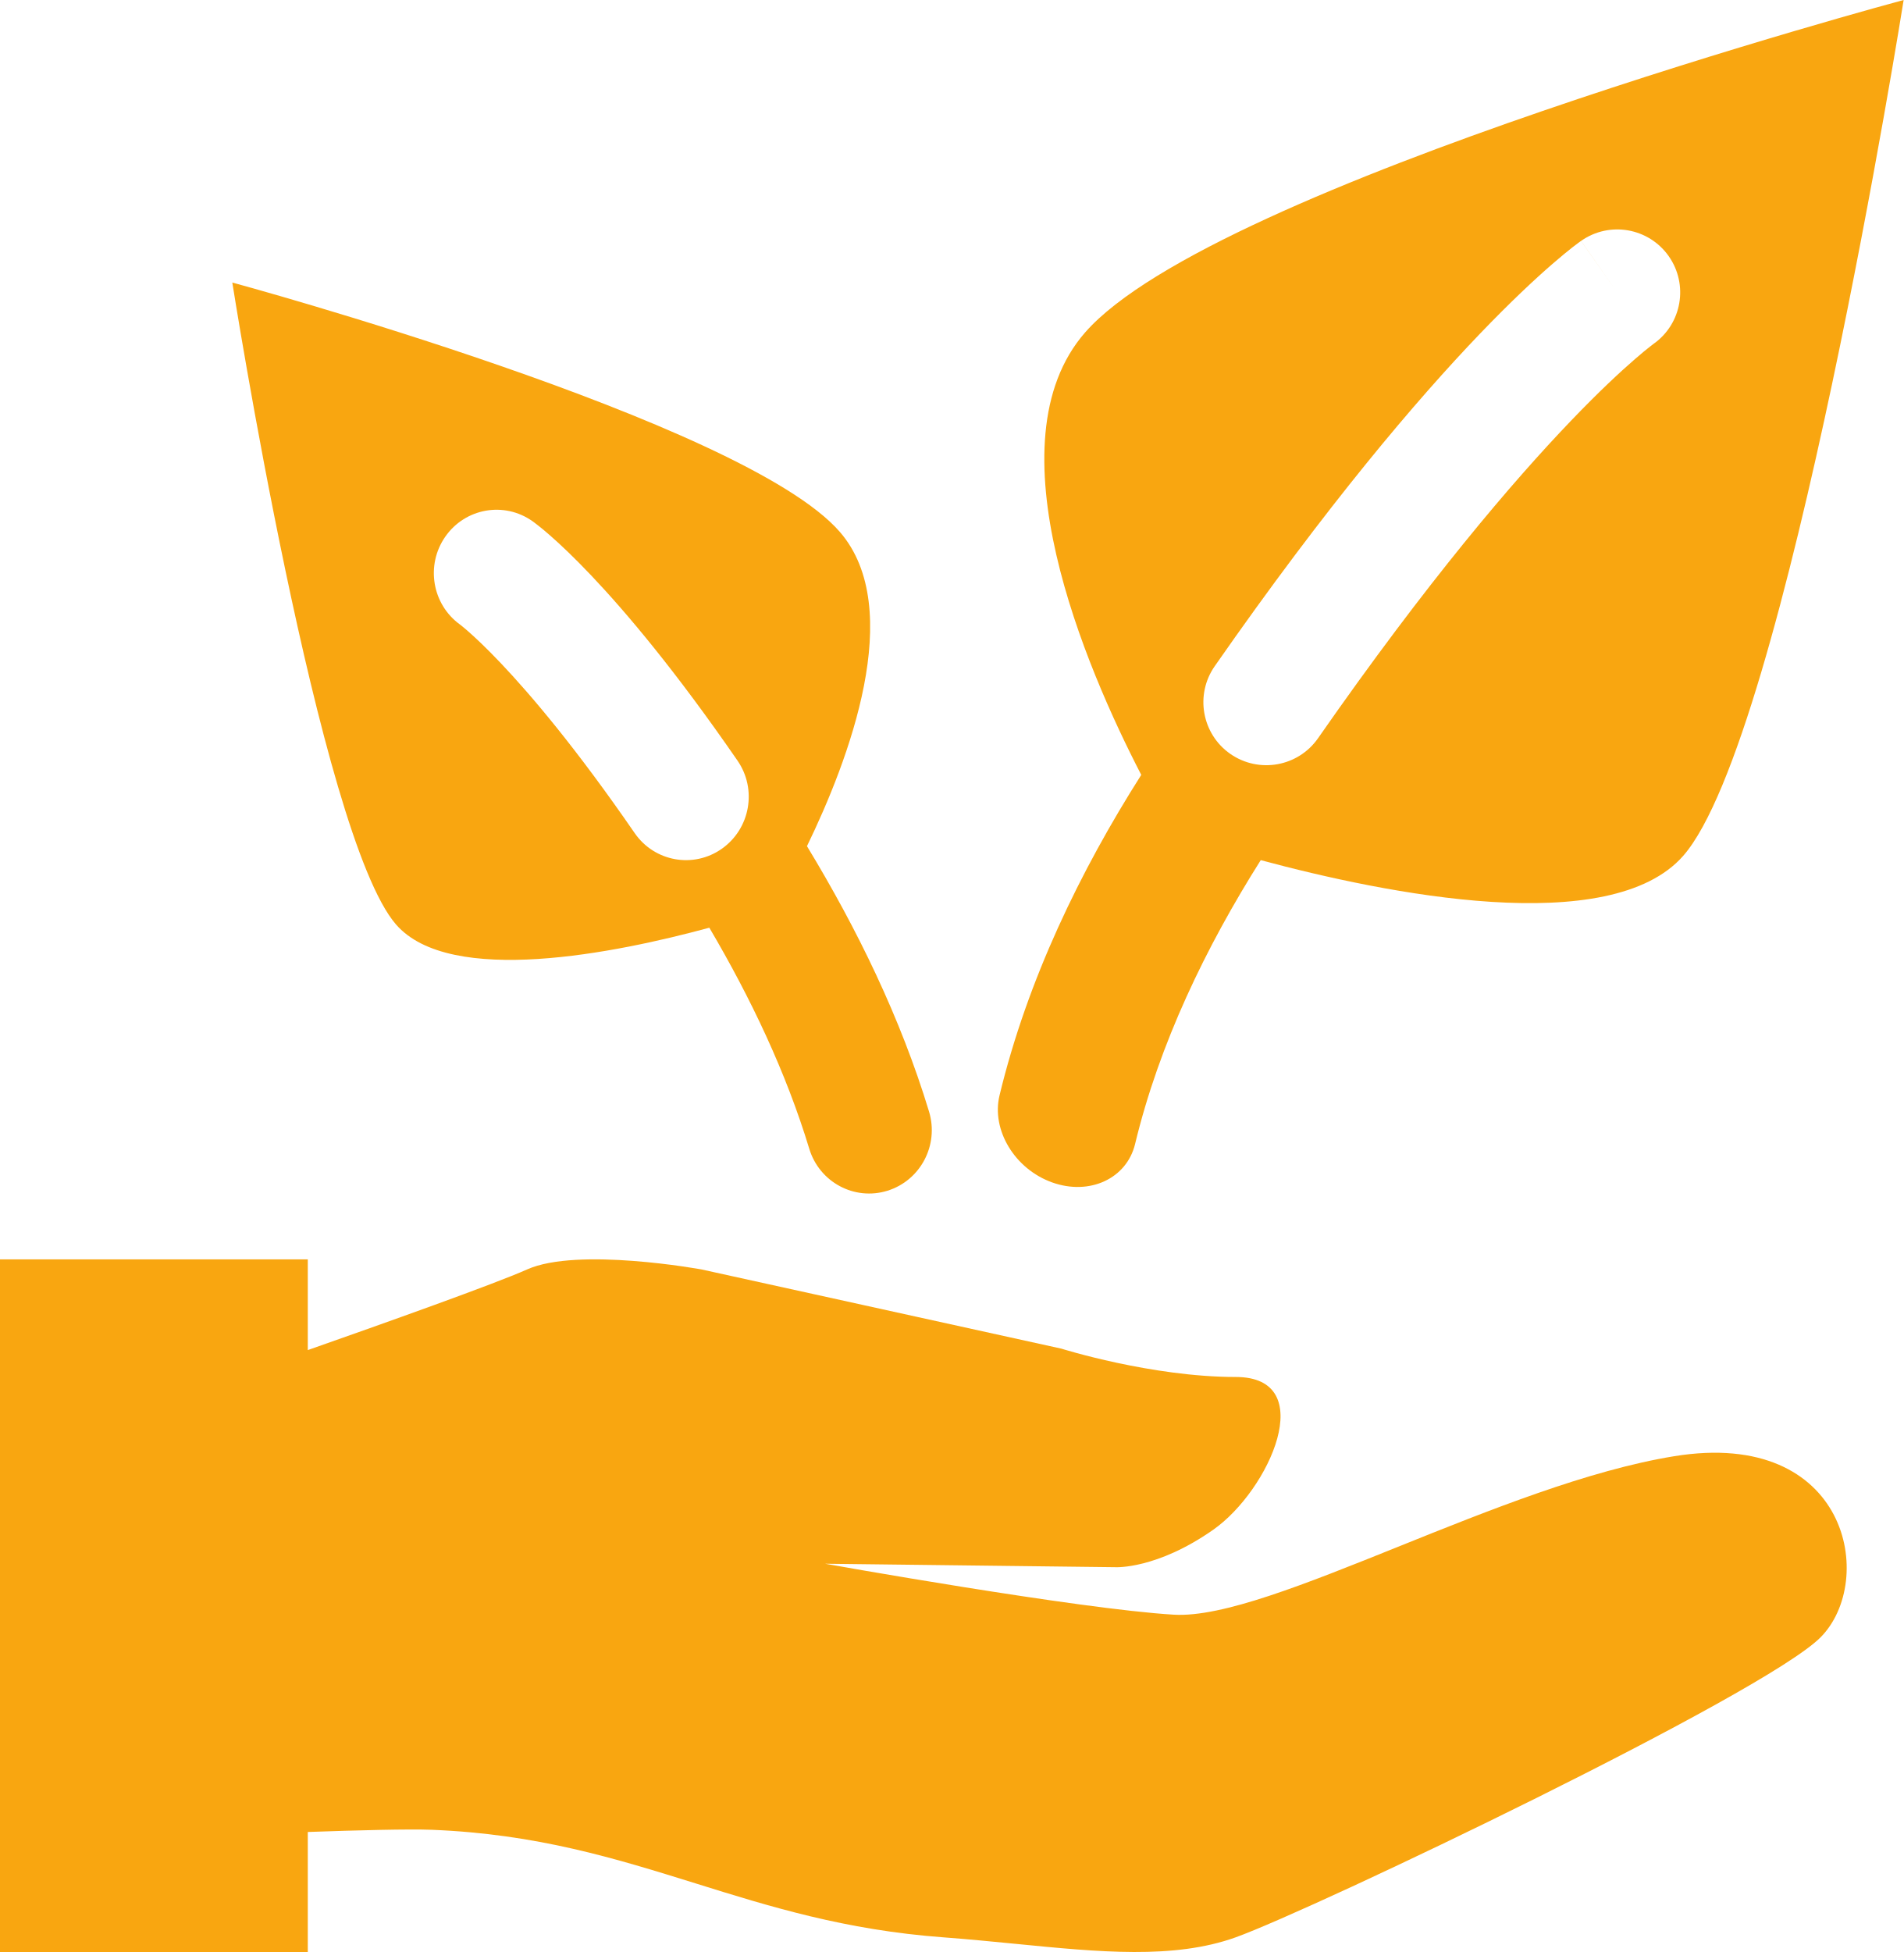
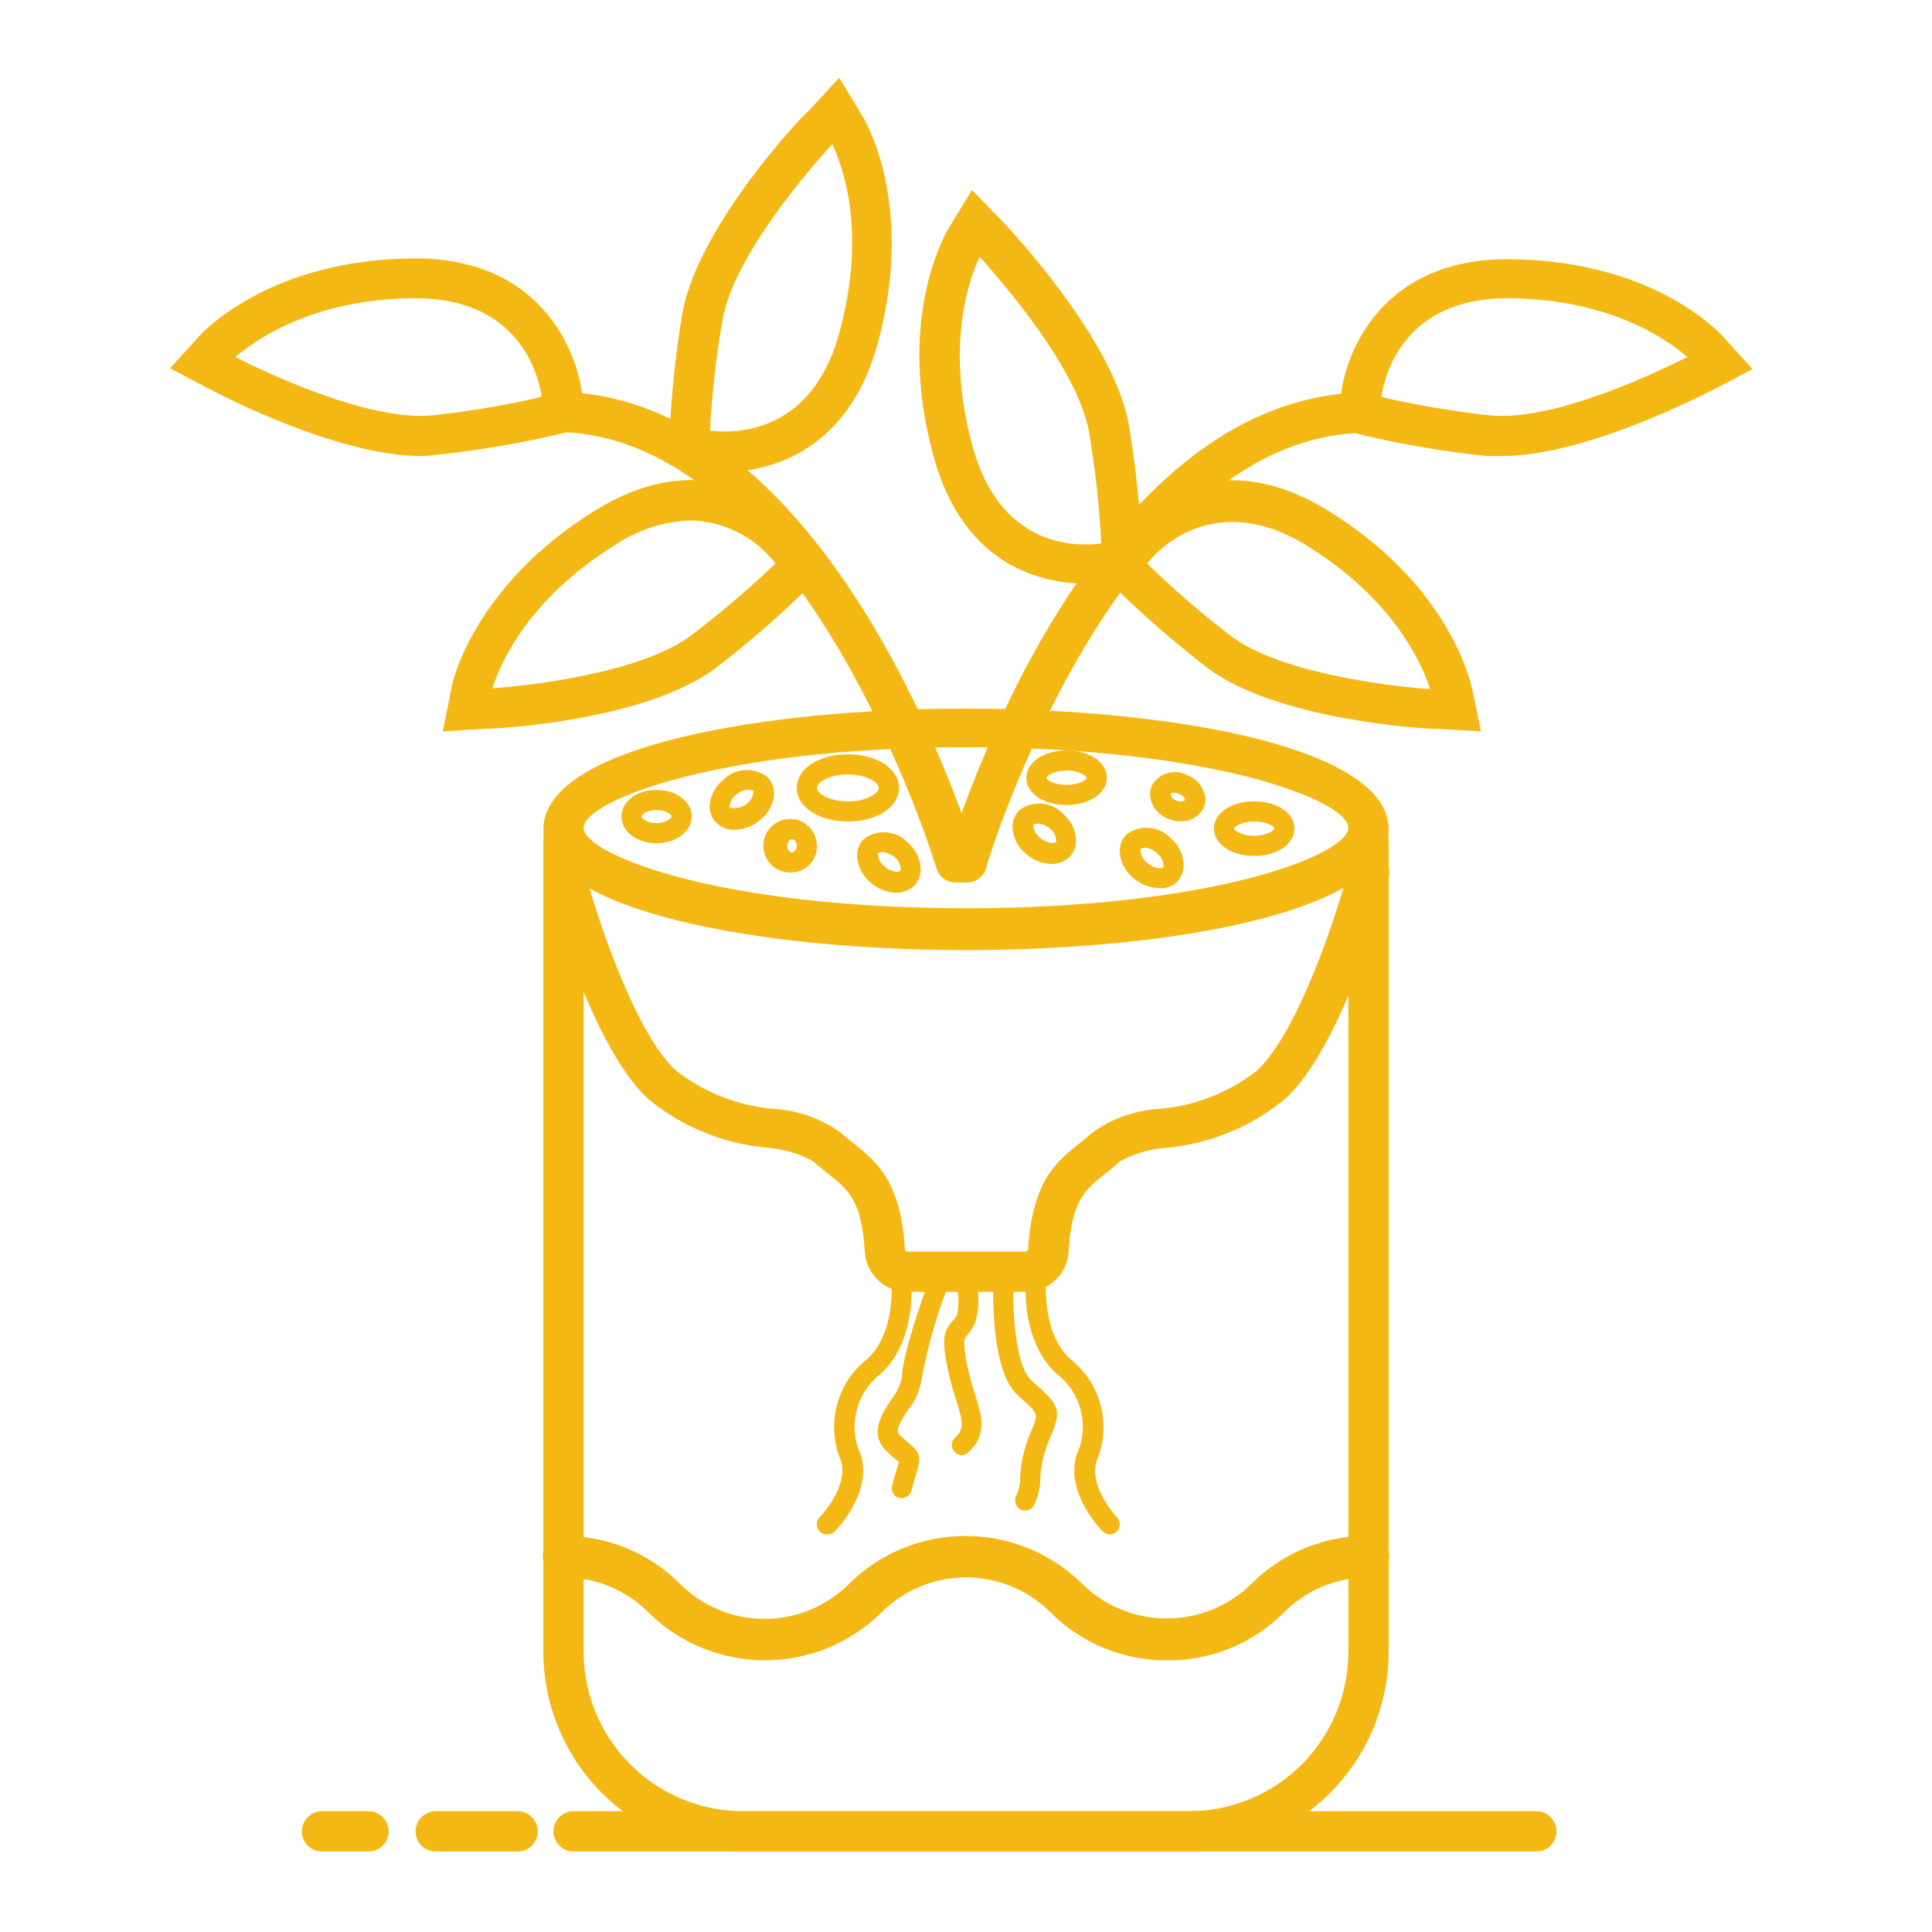
- <svg xmlns="http://www.w3.org/2000/svg" viewBox="54 48 181.43 186">
-   <svg width="288" height="288" fill="#f2ba1e" viewBox="0 0 48 48">
-     <path fill="#f9a610" fill-rule="evenodd" d="M26.236 13.28C28.284 10.938 39.238 8 39.238 8C39.238 8 37.376 19.716 35.738 21.59C34.578 22.916 31.013 22.195 29.026 21.66C28.153 23.042 27.415 24.572 27.03 26.168C26.897 26.718 26.307 26.991 25.712 26.778C25.118 26.565 24.744 25.946 24.877 25.395C25.322 23.552 26.162 21.827 27.128 20.306C26.247 18.603 24.708 15.028 26.236 13.28ZM13.889 28H9V39H13.889V37.094C14.68 37.066 15.504 37.045 15.854 37.059C17.53 37.125 18.782 37.516 20.048 37.91C21.229 38.279 22.422 38.651 23.983 38.767C24.375 38.796 24.757 38.834 25.127 38.87L25.127 38.87C26.464 39.002 27.648 39.119 28.628 38.767C29.878 38.317 37.024 34.902 37.918 34.003C38.811 33.104 38.364 30.677 35.595 31.126C34.229 31.348 32.645 31.986 31.209 32.564C29.734 33.157 28.414 33.689 27.645 33.643C26.127 33.553 22.107 32.834 22.107 32.834L26.722 32.889C26.722 32.889 27.374 32.923 28.27 32.295C29.167 31.667 29.968 29.868 28.628 29.868C27.288 29.868 25.859 29.418 25.859 29.418L20.142 28.16C20.142 28.16 18.177 27.8 17.373 28.16C16.863 28.388 15.105 29.014 13.889 29.441V28ZM12.69 12.487C12.69 12.487 20.82 14.691 22.341 16.448C23.398 17.669 22.477 20.081 21.818 21.438C22.611 22.744 23.307 24.168 23.757 25.653C23.918 26.184 23.623 26.746 23.097 26.91C22.572 27.073 22.016 26.775 21.855 26.245C21.488 25.035 20.925 23.849 20.267 22.733C18.791 23.134 16.148 23.673 15.289 22.68C14.072 21.275 12.69 12.487 12.69 12.487ZM28.543 19.973C28.09 19.657 27.979 19.034 28.294 18.581C30.089 16.005 31.515 14.336 32.506 13.302C33.002 12.785 33.389 12.426 33.66 12.191C33.795 12.074 33.901 11.988 33.977 11.928C34.015 11.899 34.046 11.876 34.068 11.859L34.097 11.838L34.107 11.831L34.111 11.828L34.112 11.827L34.113 11.826C34.113 11.826 34.114 11.826 34.684 12.638L34.114 11.826C34.566 11.508 35.189 11.617 35.507 12.069C35.823 12.52 35.716 13.141 35.268 13.459L35.261 13.464C35.252 13.471 35.235 13.483 35.211 13.503C35.161 13.541 35.081 13.607 34.97 13.703C34.748 13.895 34.405 14.211 33.95 14.686C33.039 15.637 31.678 17.223 29.936 19.724C29.62 20.177 28.997 20.288 28.543 19.973ZM20.715 20.08C21.029 20.535 20.917 21.161 20.466 21.479C20.015 21.797 19.395 21.685 19.081 21.23C18.152 19.881 17.431 19.034 16.957 18.534C16.72 18.284 16.544 18.121 16.436 18.026C16.381 17.978 16.343 17.947 16.323 17.931C16.314 17.924 16.308 17.919 16.306 17.918C15.863 17.597 15.758 16.975 16.073 16.523C16.389 16.069 17.009 15.959 17.459 16.278L16.889 17.097C17.459 16.278 17.459 16.278 17.459 16.278L17.46 16.279L17.462 16.28L17.465 16.282L17.473 16.288L17.493 16.303C17.508 16.314 17.528 16.329 17.551 16.348C17.599 16.385 17.662 16.437 17.74 16.506C17.898 16.644 18.117 16.85 18.394 17.142C18.948 17.726 19.733 18.656 20.715 20.08Z" class="color333 svgShape" clip-rule="evenodd" />
-   </svg>
+ <svg xmlns="http://www.w3.org/2000/svg" fill="#f4b814" width="800px" height="800px" viewBox="0 0 96 96" data-name="Your Icons" id="Your_Icons">
+   <g id="SVGRepo_bgCarrier" stroke-width="0" />
+   <g id="SVGRepo_tracerCarrier" stroke-linecap="round" stroke-linejoin="round" />
+   <g id="SVGRepo_iconCarrier">
+     <path d="M74.61,22.66q-.36,0-.72,0a49,49,0,0,1-6-1l-1.35-.33.07-1.39c.09-2,1.77-7.06,8.29-7.06H75c7,.06,10.27,3.47,10.63,3.86l1.45,1.6-1.9,1C84.94,19.44,78.91,22.66,74.61,22.66Zm-6-2.94a45.84,45.84,0,0,0,5.44.92c3.19.31,8.34-2.17,9.79-2.9C83,17,80.15,14.86,75,14.82h-.1C69.73,14.82,68.8,18.65,68.64,19.72Z" />
+     <path d="M73.59,36.34l-2.16-.12c-.81,0-8-.48-11.39-3a51.39,51.39,0,0,1-4.61-4l-1-1,.77-1.15c0-.06,4-5.89,10.82-1.68,5.91,3.66,7,8.31,7.13,8.83ZM57,28a46.31,46.31,0,0,0,4.2,3.63c2.26,1.69,7.2,2.42,9.86,2.61-.36-1.14-1.73-4.41-6.11-7.12S57.74,27.06,57,28Z" />
+     <path d="M54,29c-2.15,0-6.11-.8-7.62-6.35-1.84-6.75.51-10.9.78-11.35l1.14-1.86L49.81,11c.22.23,5.48,5.76,6.27,10.05a49.09,49.09,0,0,1,.65,6.11l.06,1.38-1.35.32A7.59,7.59,0,0,1,54,29ZM48.68,12.76c-.52,1.09-1.72,4.41-.36,9.4,1.4,5.14,5.26,5,6.4,4.84a46.84,46.84,0,0,0-.61-5.55C53.53,18.28,49.79,14,48.68,12.76Z" />
+     <path d="M59.13,92H36.92A9.93,9.93,0,0,1,27,82V41.73a1,1,0,0,1,2,0V82a7.93,7.93,0,0,0,7.88,8H59.13A7.93,7.93,0,0,0,67,82V41.73a1,1,0,0,1,2,0V82A9.93,9.93,0,0,1,59.13,92Z" />
+     <path d="M48,47.21c-10.1,0-21-1.89-21-6s10.88-6,21-6,21,1.89,21,6S58.13,47.21,48,47.21Zm0-10.08c-12.28,0-19,2.67-19,4s6.7,4,19,4,19-2.67,19-4S60.31,37.13,48,37.13Z" />
+     <path d="M48,43.85a.9.9,0,0,1-.28,0,1,1,0,0,1-.67-1.24c.28-1,7-23.11,20.94-23.11a1,1,0,0,1,0,2c-12.42,0-19,21.46-19,21.68A1,1,0,0,1,48,43.85Z" />
+     <path d="M20.94,22.66c-4.3,0-10.32-3.22-10.59-3.36l-1.9-1,1.45-1.6c.36-.39,3.68-3.8,10.64-3.86h.11c6.53,0,8.2,5.09,8.3,7.06L29,21.27l-1.35.33a48.58,48.58,0,0,1-6,1Q21.32,22.66,20.94,22.66Zm-9.25-4.92c1.44.73,6.59,3.2,9.78,2.9a46.1,46.1,0,0,0,5.45-.92c-.16-1.06-1.09-4.9-6.27-4.9h-.1C15.41,14.86,12.57,17,11.69,17.74Z" />
+     <path d="M22,36.34l.43-2.13c0-.21,1.08-5.09,7.12-8.83,6.79-4.21,10.79,1.62,10.83,1.68l.77,1.15-1,1a48.93,48.93,0,0,1-4.61,4c-3.42,2.55-10.59,3-11.39,3ZM34.33,25.86a7.09,7.09,0,0,0-3.76,1.22c-4.4,2.72-5.75,6-6.1,7.12,2.66-.19,7.59-.92,9.85-2.61A46.5,46.5,0,0,0,38.53,28,5.46,5.46,0,0,0,34.33,25.86Z" />
+     <path d="M36,23.45a6,6,0,0,1-1.41-.15L33.21,23l.06-1.4,1,.05-1-.06a49.52,49.52,0,0,1,.65-6.09c.79-4.29,6-9.82,6.27-10L41.7,3.87l1.13,1.86c.28.45,2.62,4.6.78,11.35C42.19,22.31,38.38,23.45,36,23.45Zm-1.7-1.81h0Zm1-.24c1.06.13,5,.27,6.4-4.84s.16-8.3-.35-9.4c-1.12,1.23-4.86,5.53-5.44,8.69A45.59,45.59,0,0,0,35.28,21.4Z" />
+     <path d="M47.53,43.85a1,1,0,0,1-1-.71c-.06-.22-6.61-21.68-19-21.68a1,1,0,0,1,0-2c13.91,0,20.67,22.16,21,23.11a1,1,0,0,1-.68,1.24A.9.9,0,0,1,47.53,43.85Z" />
+     <path d="M50.94,64.19H45.11a2.12,2.12,0,0,1-2.14-2c-.14-2.54-.84-3.09-1.8-3.85-.25-.2-.51-.4-.77-.64a5.58,5.58,0,0,0-2.29-.67,10.86,10.86,0,0,1-5.9-2.42c-2.95-2.74-5.05-10.7-5.14-11A1,1,0,1,1,29,43.1c.56,2.15,2.48,8.14,4.57,10.08a9.12,9.12,0,0,0,4.88,1.92,6.33,6.33,0,0,1,3.31,1.17c.22.2.44.37.65.54,1.11.88,2.36,1.86,2.56,5.31a.16.16,0,0,0,.14.07h5.83a.16.16,0,0,0,.14-.07c.2-3.45,1.45-4.43,2.56-5.31.21-.17.43-.34.65-.54A6.33,6.33,0,0,1,57.6,55.1a9.12,9.12,0,0,0,4.88-1.92c2.1-2,4-7.93,4.56-10.08a1,1,0,0,1,1.22-.71A1,1,0,0,1,69,43.61c-.09.34-2.19,8.3-5.15,11a10.8,10.8,0,0,1-5.89,2.42,5.69,5.69,0,0,0-2.3.67,9,9,0,0,1-.77.64c-.95.76-1.65,1.31-1.79,3.85A2.12,2.12,0,0,1,50.94,64.19Z" />
+     <path d="M58,82.5a8.11,8.11,0,0,1-5.74-2.32,5.94,5.94,0,0,0-8.52,0,8.24,8.24,0,0,1-11.46,0A5.91,5.91,0,0,0,28,78.38a1,1,0,1,1,0-2.06,8.09,8.09,0,0,1,5.73,2.32,5.94,5.94,0,0,0,8.52,0,8.24,8.24,0,0,1,11.46,0,6,6,0,0,0,8.53,0A8.09,8.09,0,0,1,68,76.32a1,1,0,1,1,0,2.06,5.91,5.91,0,0,0-4.26,1.8A8.09,8.09,0,0,1,58,82.5Z" />
+     <path d="M41.08,76.24a.54.54,0,0,1-.35-.14.51.51,0,0,1,0-.71s1.45-1.49,1.06-2.79a4.31,4.31,0,0,1,1.31-5.08c1.56-1.44,1.17-4.29,1.16-4.32a.51.51,0,0,1,.43-.56.5.5,0,0,1,.56.42c0,.14.47,3.39-1.47,5.19a3.32,3.32,0,0,0-1,4.06c.57,1.88-1.23,3.71-1.3,3.78A.51.51,0,0,1,41.08,76.24Z" />
+     <path d="M55.15,76.24a.51.51,0,0,1-.36-.15c-.07-.07-1.87-1.9-1.3-3.78a3.32,3.32,0,0,0-1-4.06c-1.94-1.8-1.49-5-1.47-5.19a.5.5,0,0,1,.56-.42.5.5,0,0,1,.43.56s-.39,2.88,1.16,4.32a4.31,4.31,0,0,1,1.32,5.08c-.4,1.3,1,2.77,1,2.79a.5.5,0,0,1,0,.71A.54.54,0,0,1,55.15,76.24Z" />
+     <path d="M44.81,74.44l-.12,0a.48.48,0,0,1-.36-.6c.1-.42.19-.72.26-.94l.08-.26-.12-.09c-.12-.1-.28-.23-.47-.41-.94-.87-.25-1.9.2-2.58a2.7,2.7,0,0,0,.54-1.14c0-1.21,1.4-5,1.56-5.39a.5.5,0,1,1,.93.35,26.42,26.42,0,0,0-1.49,5,3.26,3.26,0,0,1-.71,1.69c-.55.83-.61,1.06-.35,1.29s.32.28.42.37c.58.48.58.71.37,1.43-.07.2-.15.48-.25.88A.5.5,0,0,1,44.81,74.44Z" />
+     <path d="M47.8,72.31a.48.48,0,0,1-.36-.16.49.49,0,0,1,0-.7c.49-.45.42-.75.09-1.82a13.69,13.69,0,0,1-.43-1.58c-.31-1.51-.22-1.9.21-2.38a1.43,1.43,0,0,0,.25-.35,3.2,3.2,0,0,0-.21-1.95.5.5,0,0,1,.94-.36,4.08,4.08,0,0,1,.16,2.76,2.71,2.71,0,0,1-.39.57c-.15.16-.24.26,0,1.51a15.17,15.17,0,0,0,.4,1.48c.33,1,.61,2-.36,2.85A.47.47,0,0,1,47.8,72.31Z" />
+     <path d="M50.94,75.06a.54.54,0,0,1-.25-.06.52.52,0,0,1-.19-.69,2,2,0,0,0,.19-.89,6.35,6.35,0,0,1,.48-2.14c.43-1,.43-1-.19-1.58-.12-.12-.27-.24-.43-.39-1.42-1.33-1.2-5.71-1.17-6.21a.48.48,0,0,1,.53-.47.5.5,0,0,1,.46.53c-.1,1.69.05,4.65.86,5.41l.42.38c1.09,1,1.07,1.22.44,2.71a5.46,5.46,0,0,0-.4,1.84,2.94,2.94,0,0,1-.32,1.31A.5.5,0,0,1,50.94,75.06Z" />
+     <path d="M62.32,42.53c-1.14,0-2-.59-2-1.36s.86-1.35,2-1.35,2,.58,2,1.35S63.46,42.53,62.32,42.53Zm0-1.71c-.63,0-1,.26-1,.35s.37.36,1,.36,1-.27,1-.36S63,40.82,62.32,40.82Z" />
+     <path d="M53,40c-1.14,0-2-.58-2-1.35s.86-1.36,2-1.36,2,.58,2,1.36S54.1,40,53,40Zm0-1.71c-.63,0-1,.26-1,.36s.37.35,1,.35,1-.26,1-.35S53.58,38.28,53,38.28Z" />
+     <path d="M42.13,40.82c-1.45,0-2.54-.72-2.54-1.67s1.09-1.67,2.54-1.67,2.54.72,2.54,1.67S43.58,40.82,42.13,40.82Zm0-2.34c-.93,0-1.54.4-1.54.67s.61.67,1.54.67,1.54-.41,1.54-.67S43.06,38.48,42.13,38.48Z" />
+     <path d="M32.62,41.9c-1,0-1.74-.59-1.74-1.33s.76-1.32,1.74-1.32,1.75.58,1.75,1.32S33.6,41.9,32.62,41.9Zm0-1.65c-.46,0-.74.22-.74.32s.28.33.74.33.75-.23.75-.33S33.09,40.25,32.62,40.25Z" />
+     <path d="M36.5,41.23a1.24,1.24,0,0,1-.92-.36,1.16,1.16,0,0,1-.32-.87,1.8,1.8,0,0,1,.68-1.25,1.65,1.65,0,0,1,2.2-.13h0a1.16,1.16,0,0,1,.32.87,1.8,1.8,0,0,1-.68,1.25A2,2,0,0,1,36.5,41.23Zm.72-2a1,1,0,0,0-.64.26.81.81,0,0,0-.32.53c0,.09,0,.11,0,.12s.5.09.85-.2a.81.81,0,0,0,.32-.53c0-.08,0-.11,0-.12h0A.31.31,0,0,0,37.22,39.26Z" />
+     <path d="M44.52,44.36a2,2,0,0,1-1.32-.56,1.78,1.78,0,0,1-.61-1.28,1.11,1.11,0,0,1,.36-.85h0a1.64,1.64,0,0,1,2.19.23,1.78,1.78,0,0,1,.61,1.28,1.13,1.13,0,0,1-.36.86A1.28,1.28,0,0,1,44.52,44.36Zm-.89-2a.15.15,0,0,0,0,.12.8.8,0,0,0,.29.55c.32.3.71.34.83.23a.15.15,0,0,0,0-.12.8.8,0,0,0-.29-.55C44.13,42.33,43.74,42.29,43.63,42.4Z" />
+     <path d="M52.24,42.93a2,2,0,0,1-1.32-.56,1.76,1.76,0,0,1-.61-1.27,1.17,1.17,0,0,1,.36-.86h0a1.65,1.65,0,0,1,2.19.23,1.8,1.8,0,0,1,.61,1.28,1.13,1.13,0,0,1-.36.86A1.28,1.28,0,0,1,52.24,42.93Zm-.89-2a.16.16,0,0,0,0,.13.82.82,0,0,0,.29.54c.33.3.72.34.83.24a.16.16,0,0,0,0-.13.78.78,0,0,0-.29-.54C51.85,40.9,51.46,40.87,51.35,41Z" />
+     <path d="M57.58,44.13a2,2,0,0,1-1.32-.55,1.82,1.82,0,0,1-.62-1.28,1.17,1.17,0,0,1,.36-.86,1.66,1.66,0,0,1,2.2.24A1.76,1.76,0,0,1,58.81,43a1.17,1.17,0,0,1-.36.86A1.23,1.23,0,0,1,57.58,44.13Zm-.71-2a.33.33,0,0,0-.19.05h0a.16.16,0,0,0,0,.13.8.8,0,0,0,.3.54c.32.3.71.34.83.24a.16.16,0,0,0,0-.13.82.82,0,0,0-.29-.54A1,1,0,0,0,56.87,42.12Zm-.53-.31h0Z" />
+     <path d="M39.35,43.35A1.33,1.33,0,1,1,40.59,42,1.28,1.28,0,0,1,39.35,43.35Zm0-1.65c-.12,0-.23.15-.23.33s.11.32.23.32.24-.15.24-.32S39.48,41.7,39.35,41.7Z" />
+     <path d="M58.65,40.81a1.77,1.77,0,0,1-.62-.13,1.44,1.44,0,0,1-.8-.79,1.09,1.09,0,0,1,0-.85A1.32,1.32,0,0,1,59,38.52h0a1.38,1.38,0,0,1,.8.79,1,1,0,0,1,0,.85A1.24,1.24,0,0,1,58.65,40.81Zm-.24-1.42c-.13,0-.22,0-.24.09a.39.39,0,0,0,.25.28.44.44,0,0,0,.47,0,.39.39,0,0,0-.25-.28A.56.56,0,0,0,58.41,39.39Z" />
+     <path d="M76.34,92H28.5a1,1,0,0,1,0-2H76.34a1,1,0,0,1,0,2Z" />
+     <path d="M25.72,92H21.65a1,1,0,0,1,0-2h4.07a1,1,0,0,1,0,2Z" />
+     <path d="M18.32,92H16a1,1,0,0,1,0-2h2.31a1,1,0,0,1,0,2Z" />
+   </g>
</svg>
